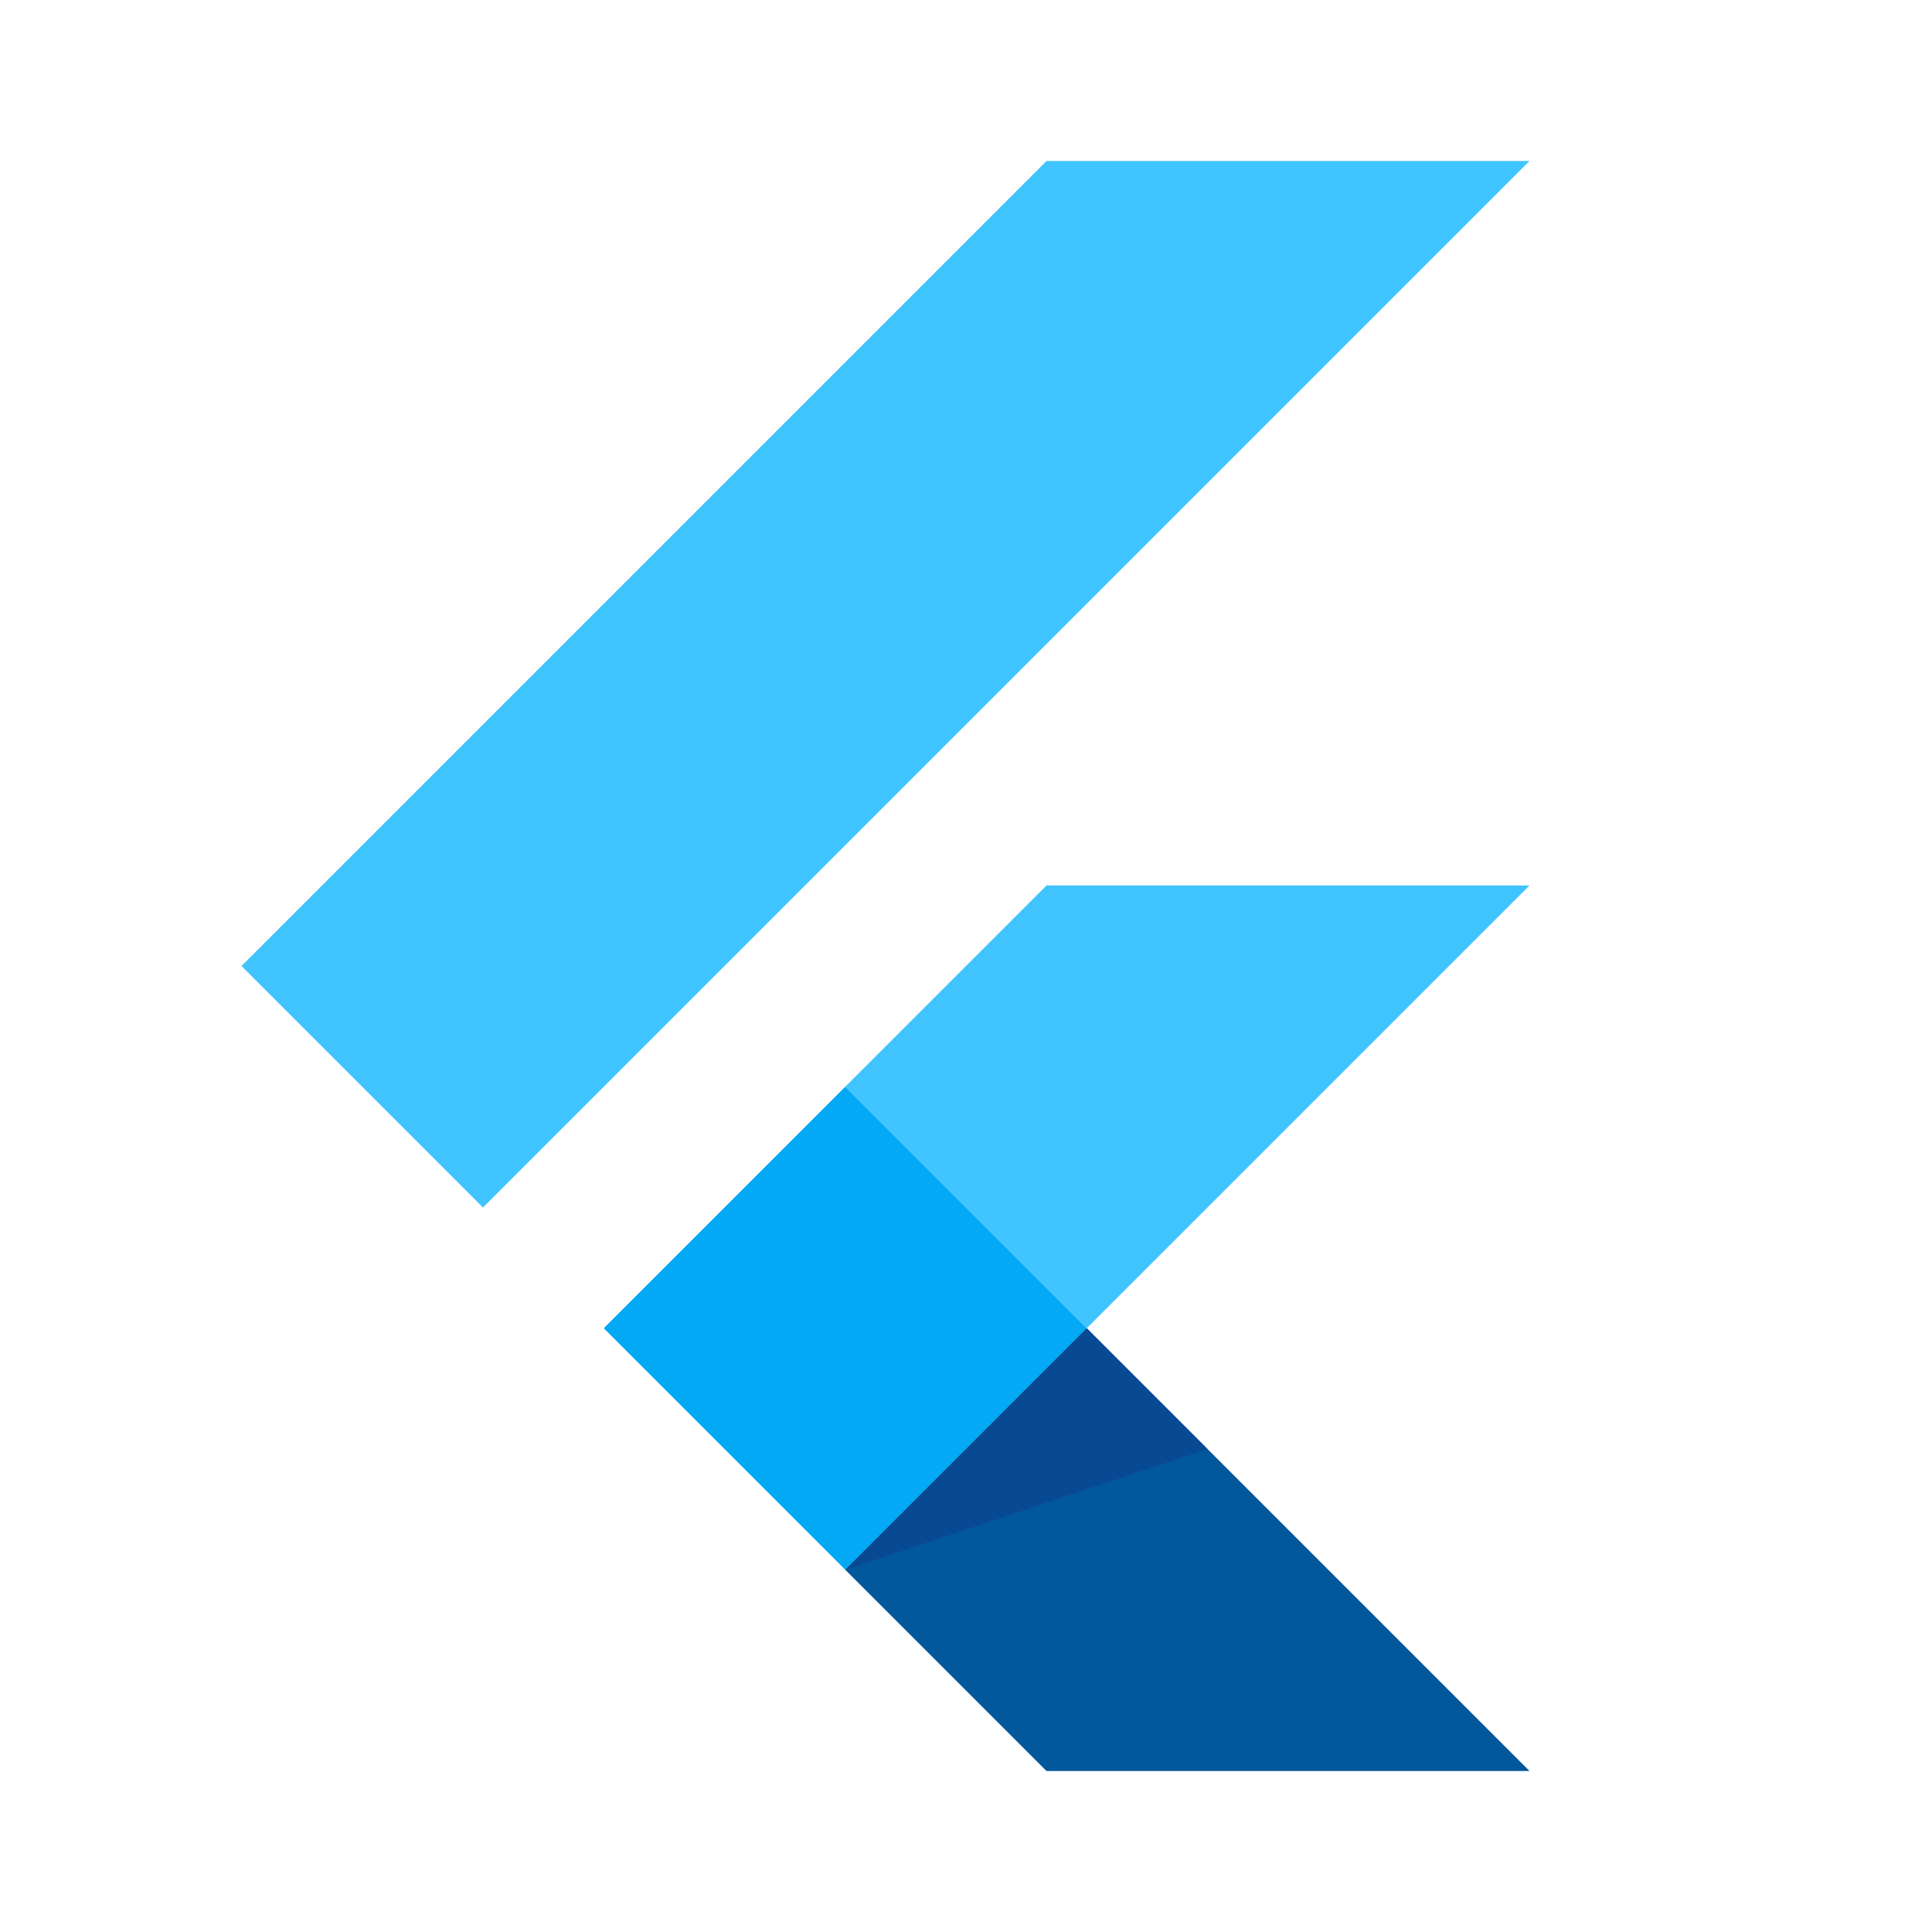
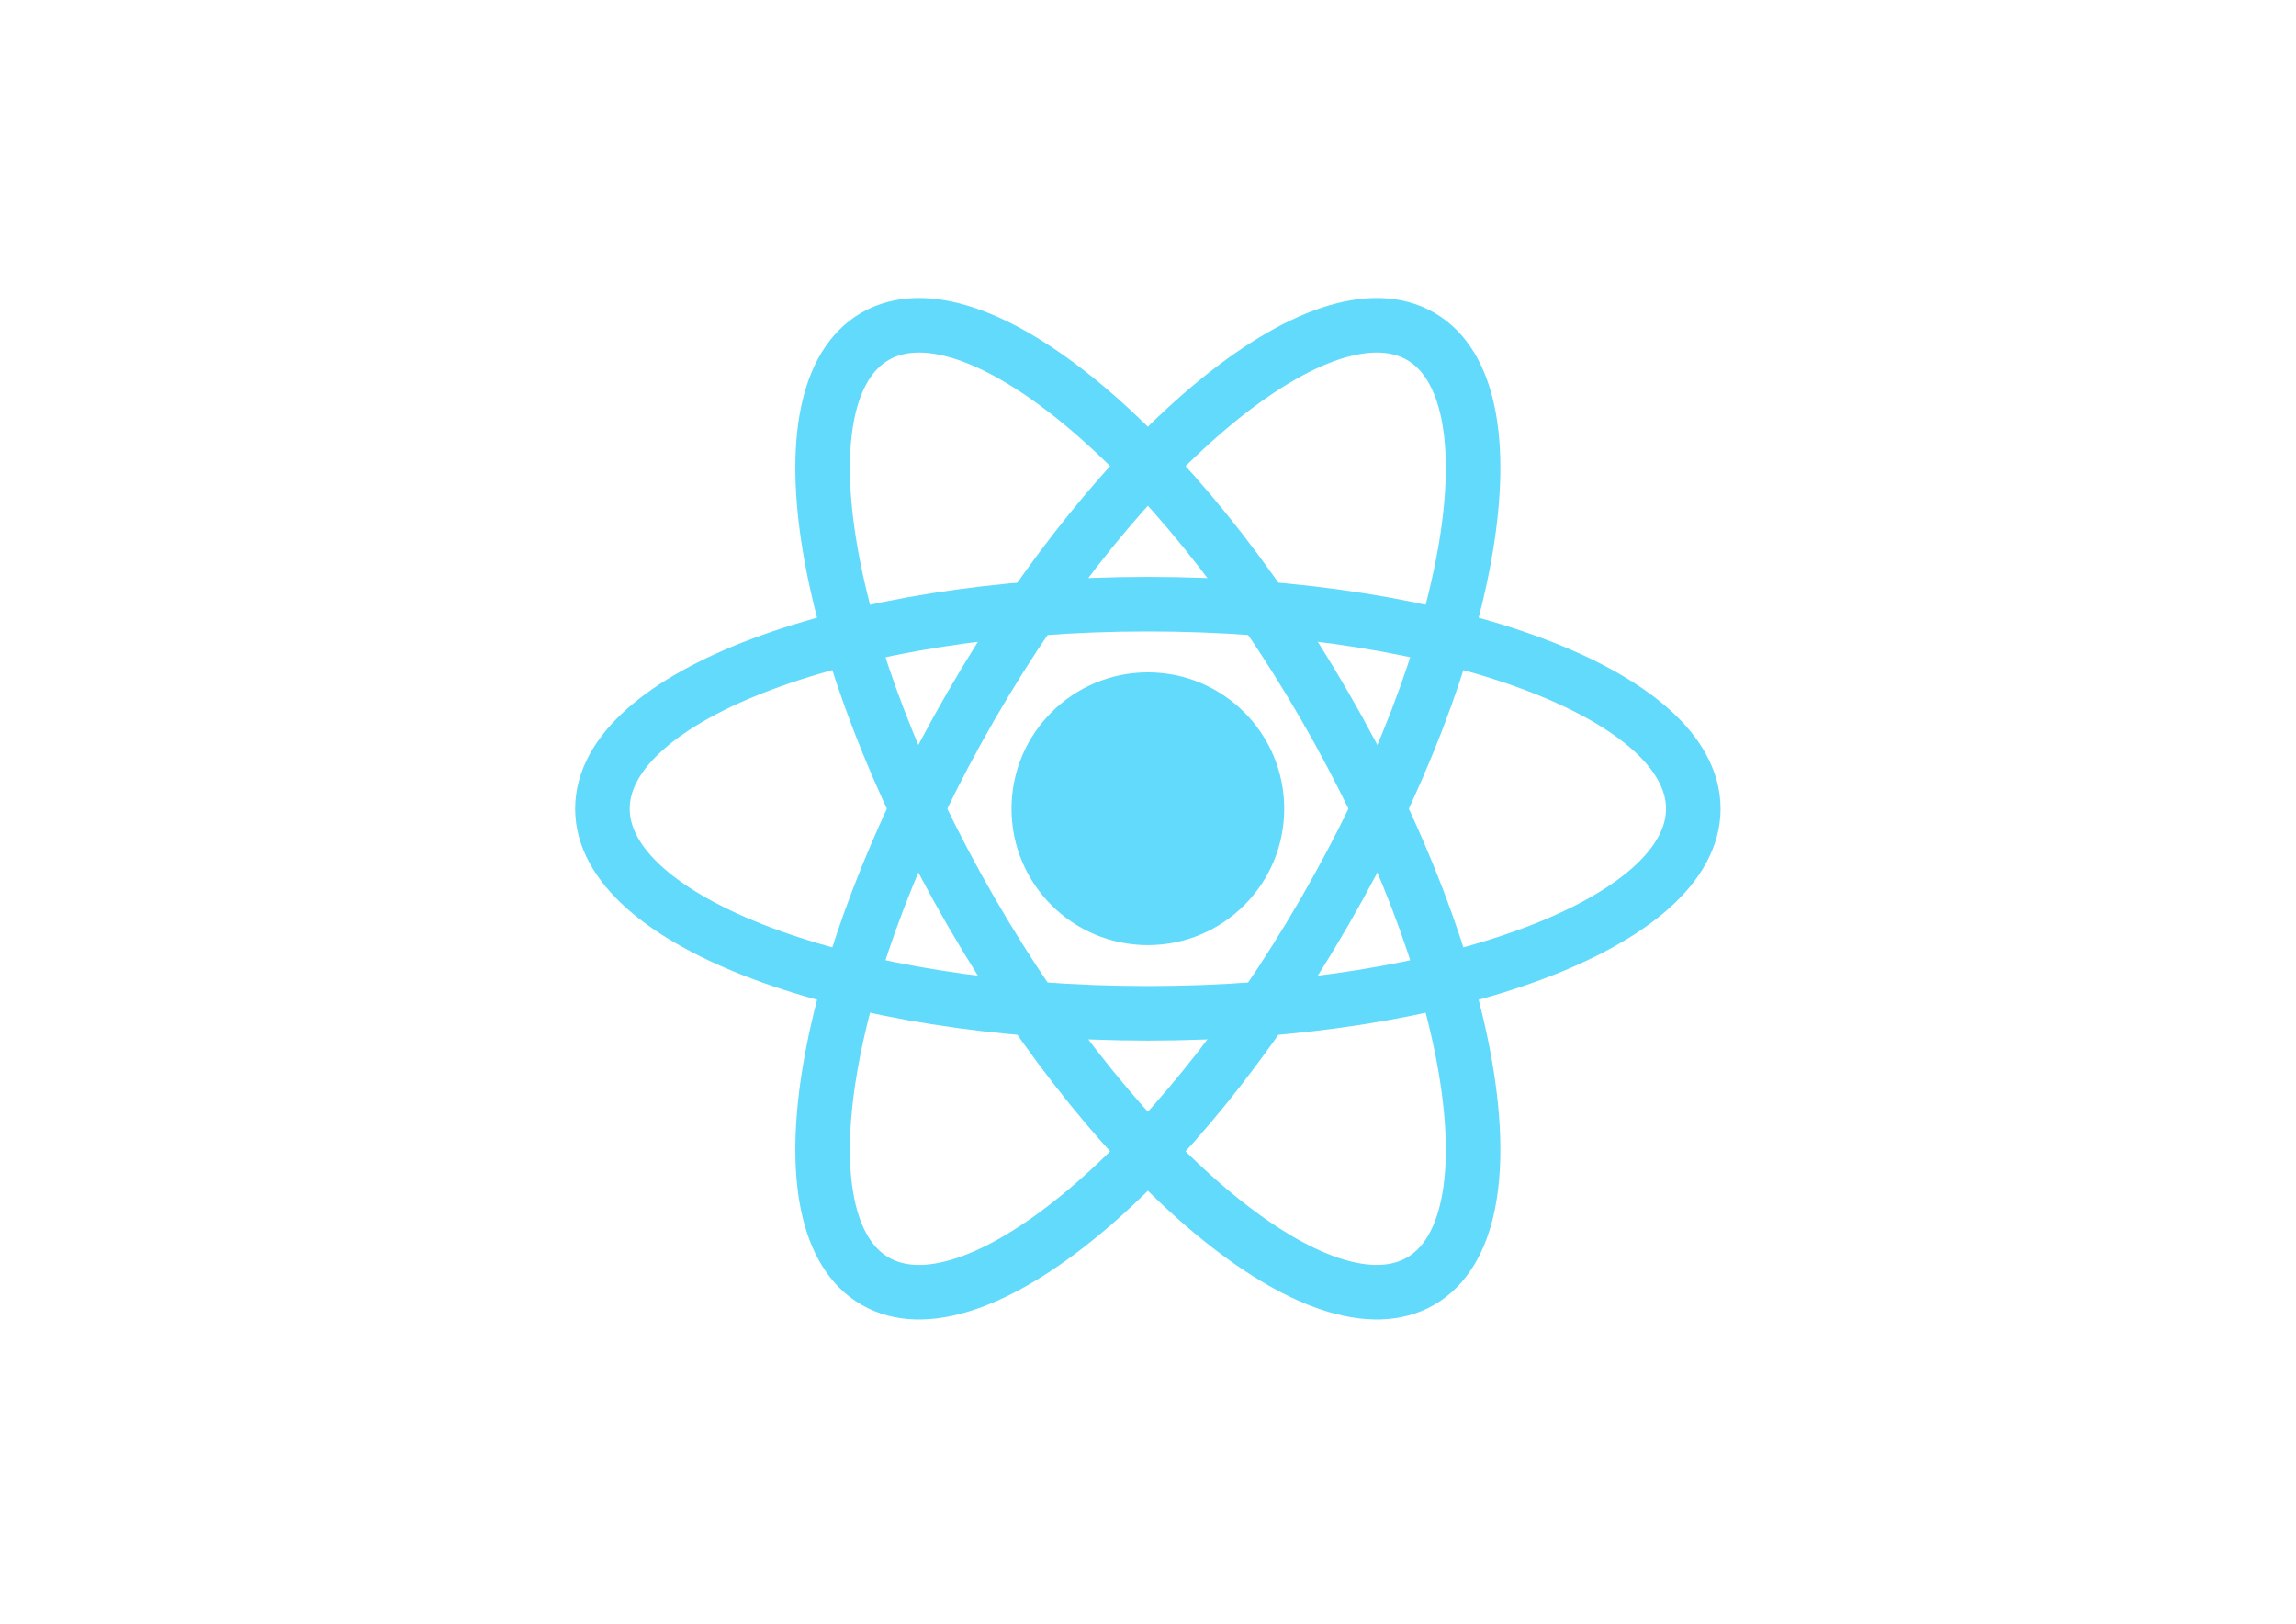
- <svg xmlns="http://www.w3.org/2000/svg" viewBox="0 0 48 48" width="144px" height="144px">
-   <polygon fill="#40c4ff" points="26,4 6,24 12,30 38,4" />
-   <polygon fill="#40c4ff" points="38,22 27,33 21,27 26,22" />
-   <rect width="8.485" height="8.485" x="16.757" y="28.757" fill="#03a9f4" transform="rotate(-45.001 21 33)" />
-   <polygon fill="#01579b" points="38,44 26,44 21,39 27,33" />
-   <polygon fill="#084994" points="21,39 30,36 27,33" />
+ <svg xmlns="http://www.w3.org/2000/svg" viewBox="0 0 841.9 595.3">
+   <g fill="none" stroke="#61DAFB" stroke-width="20">
+     <ellipse cx="420.9" cy="296.5" rx="200" ry="75" />
+     <ellipse cx="420.9" cy="296.5" rx="200" ry="75" transform="rotate(60 420.9 296.5)" />
+     <ellipse cx="420.9" cy="296.5" rx="200" ry="75" transform="rotate(-60 420.9 296.5)" />
+   </g>
+   <circle cx="420.9" cy="296.5" r="50" fill="#61DAFB" />
</svg>
